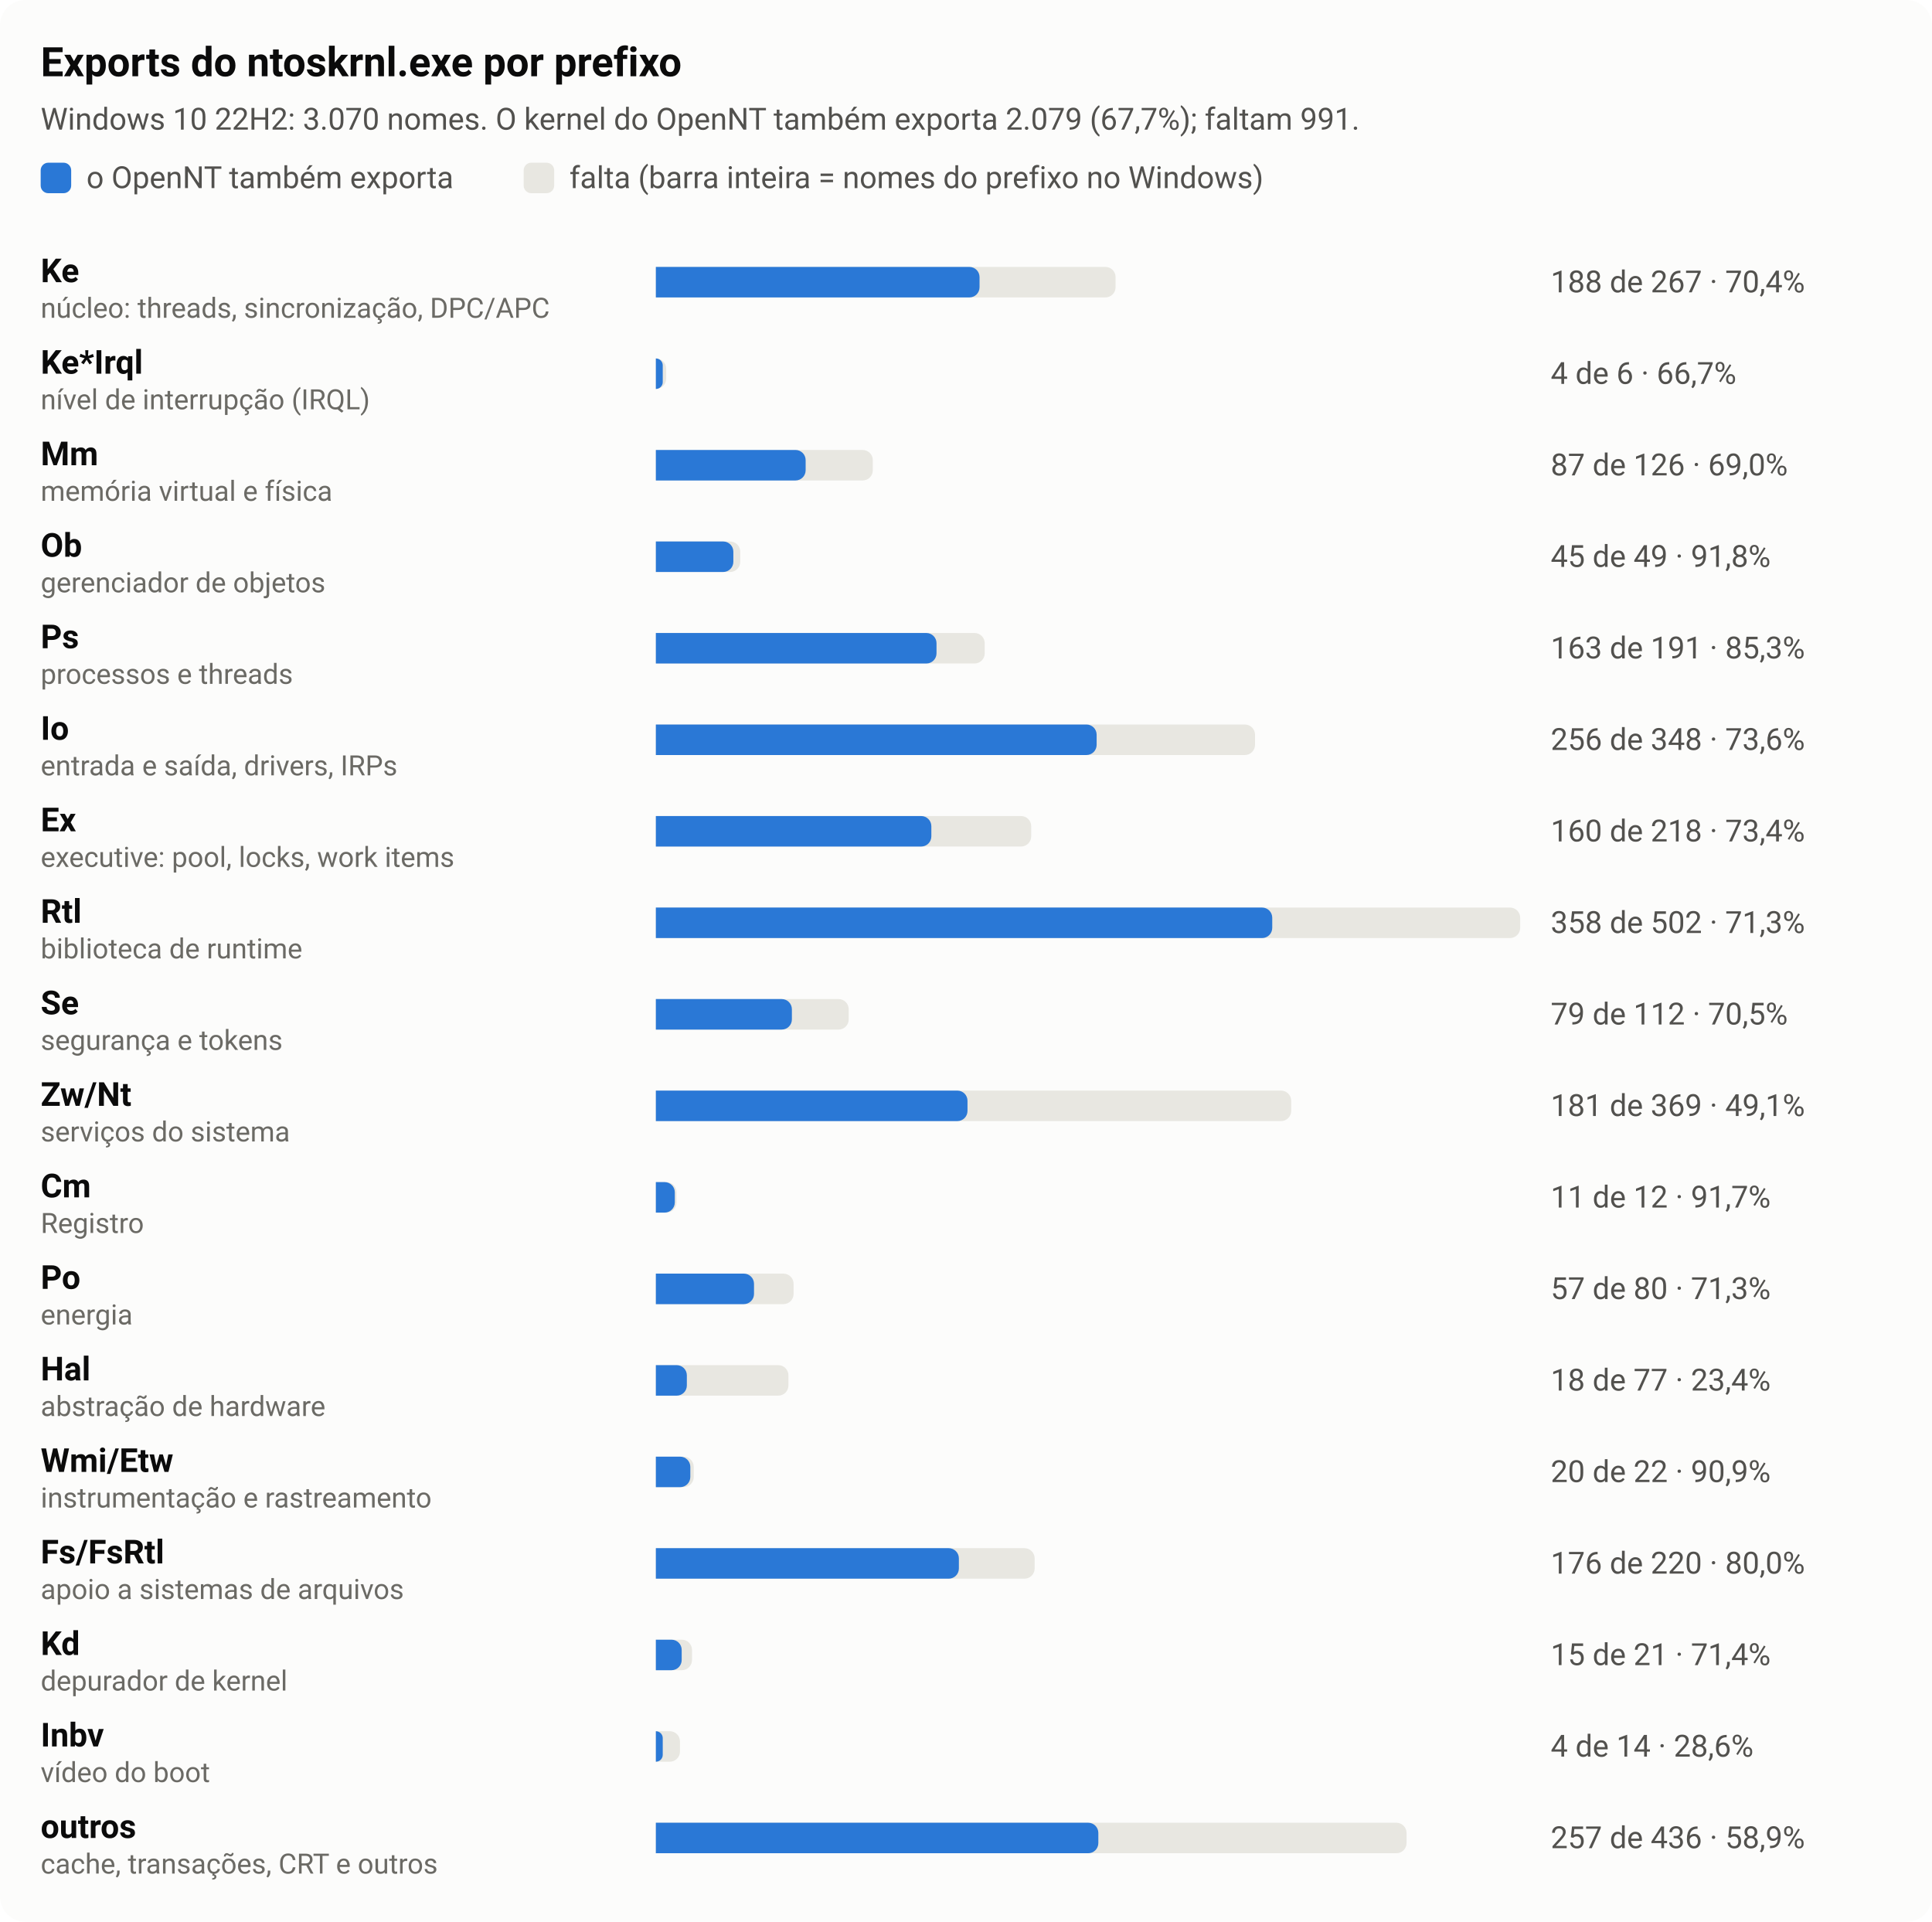
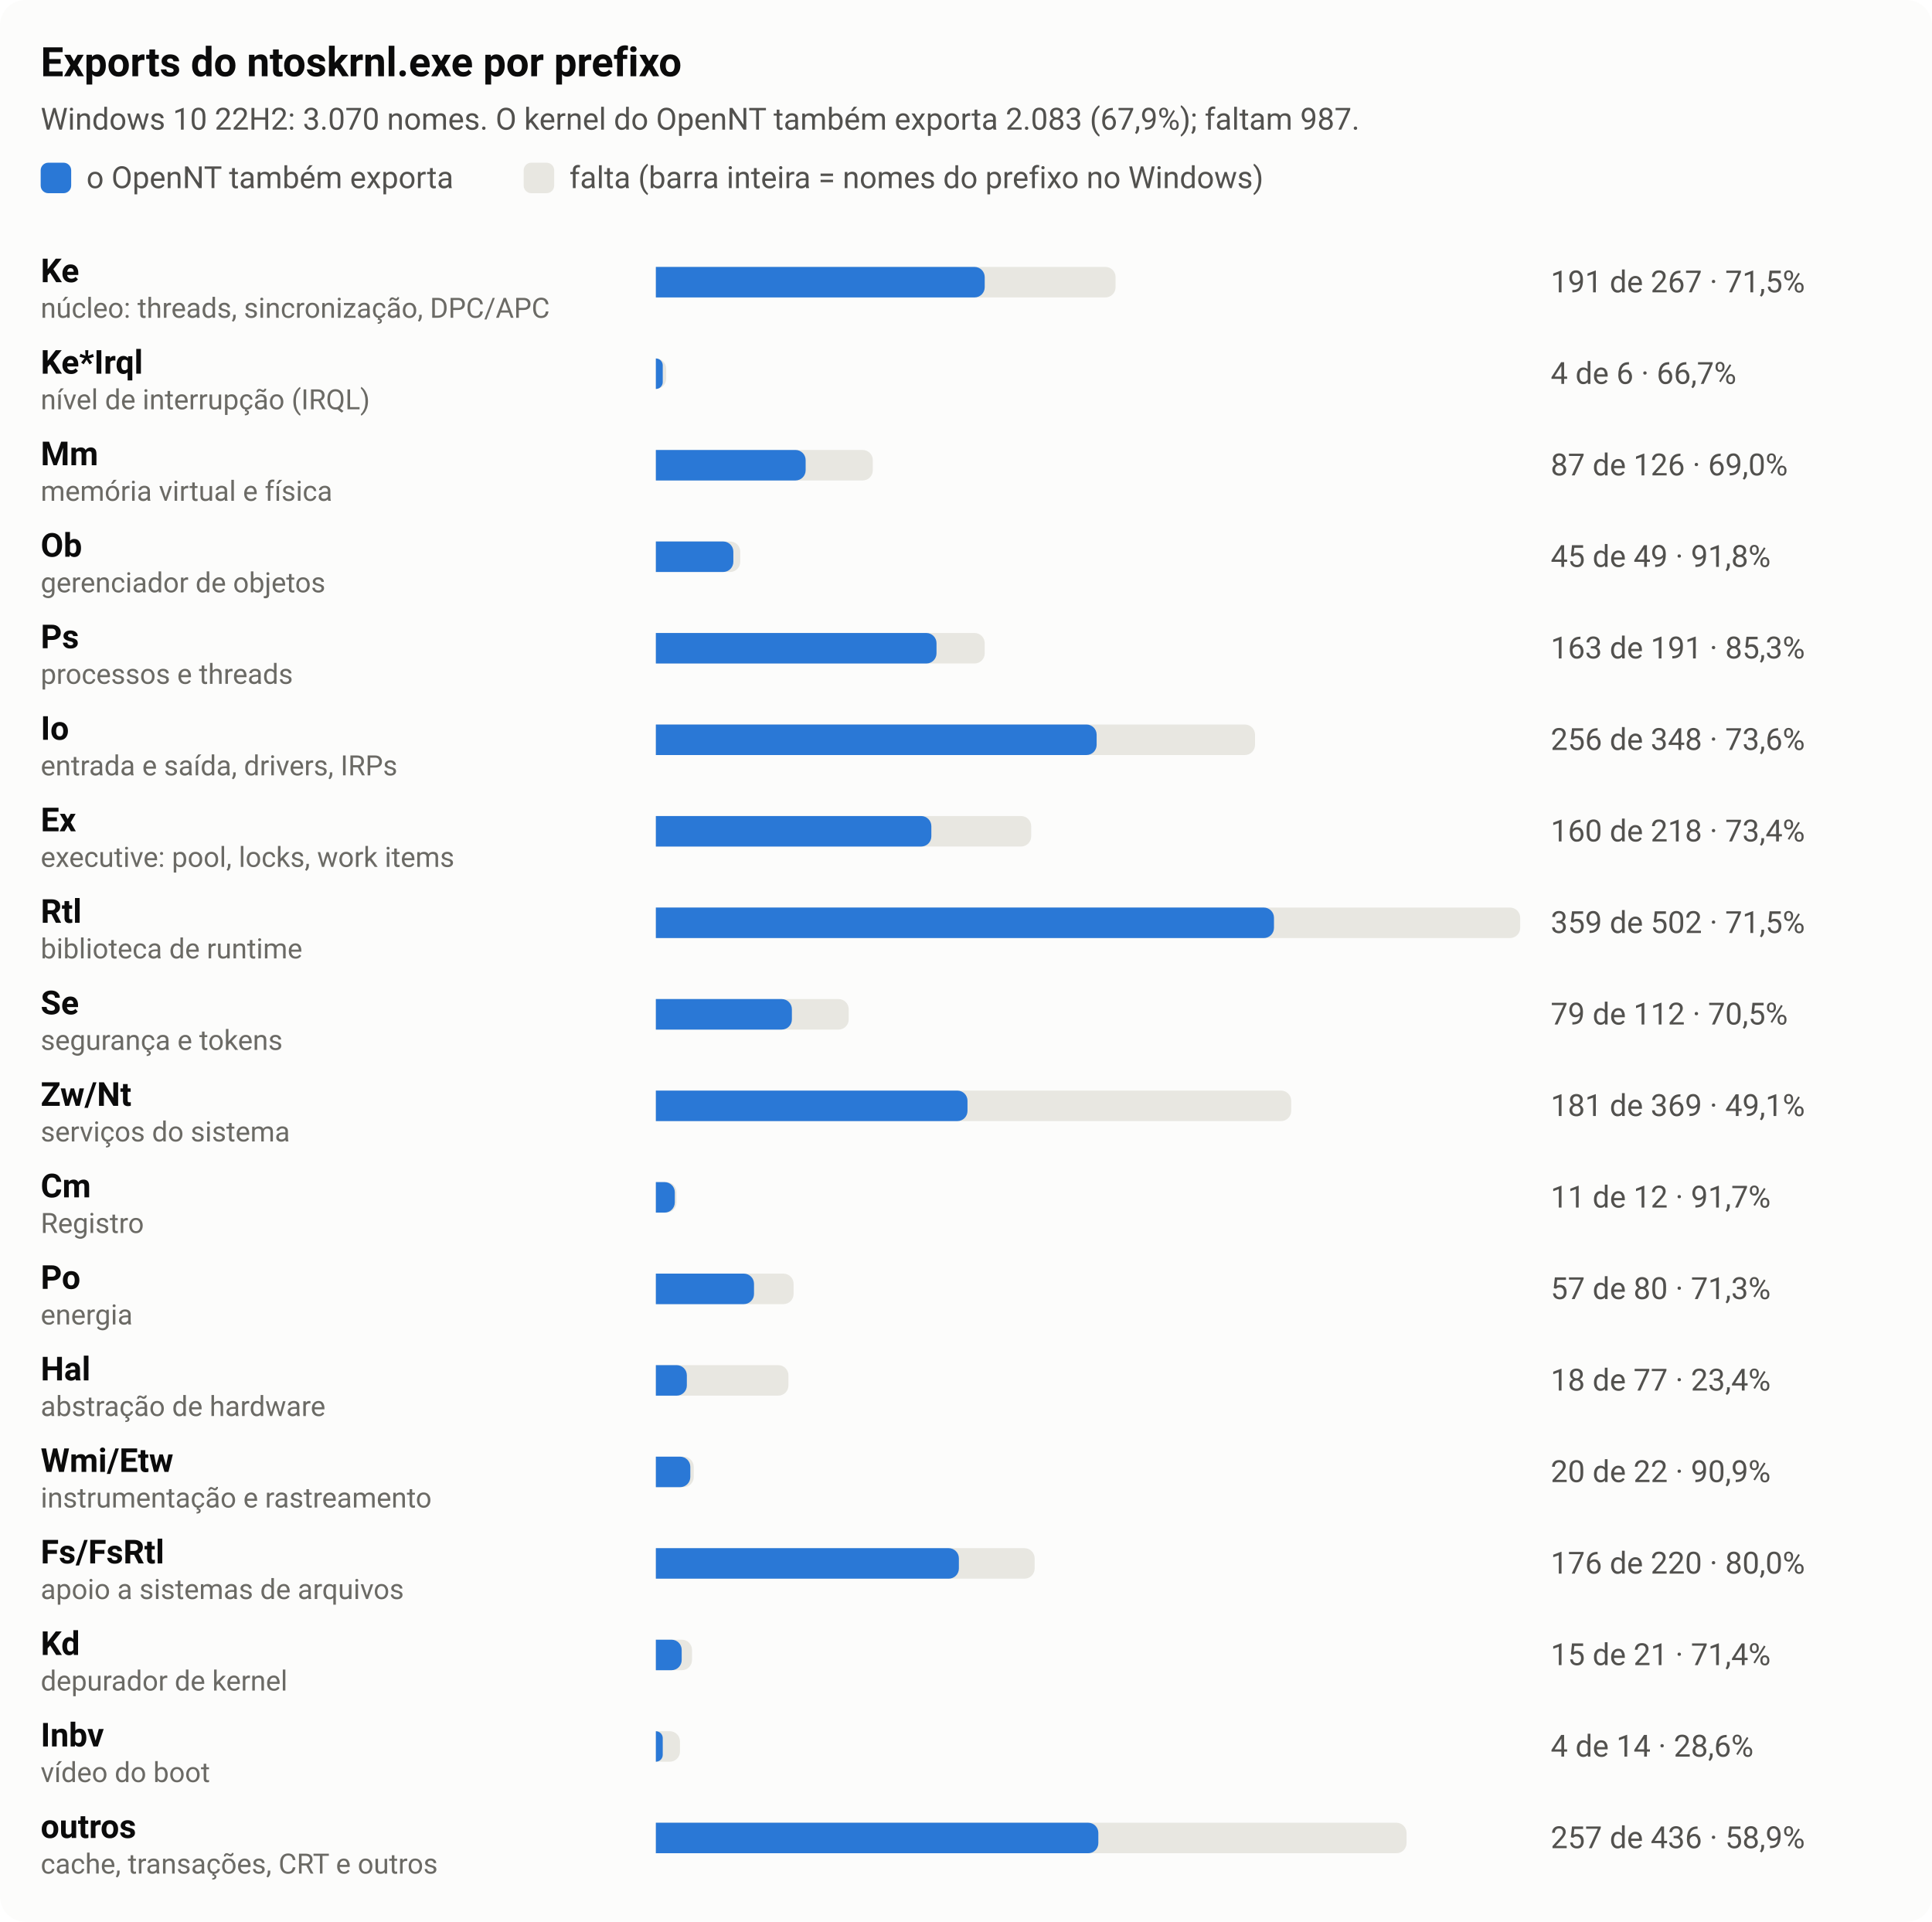
<svg xmlns="http://www.w3.org/2000/svg" width="760" height="756" viewBox="0 0 760 756" role="img" aria-labelledby="pc-title">
  <style>.pc-bg{fill:#fcfcfb}.pc-t{font:600 16px system-ui,-apple-system,Segoe UI,Roboto,sans-serif;fill:#0b0b0b}.pc-s,.pc-v{font:12px system-ui,-apple-system,Segoe UI,Roboto,sans-serif;fill:#52514e}.pc-v{font-variant-numeric:tabular-nums}.pc-l{font:600 13px system-ui,-apple-system,Segoe UI,Roboto,sans-serif;fill:#0b0b0b}.pc-m{font:11px system-ui,-apple-system,Segoe UI,Roboto,sans-serif;fill:#6b6a65}.pc-k{fill:#e8e7e1}.pc-a{fill:#2a78d6}@media (prefers-color-scheme:dark){.pc-bg{fill:#1a1a19}.pc-t,.pc-l{fill:#f0efec}.pc-s,.pc-v{fill:#c3c2b7}.pc-m{fill:#9d9b94}.pc-k{fill:#2c2c2a}.pc-a{fill:#3987e5}}</style>
  <rect class="pc-bg" width="760" height="756" rx="10" />
  <text class="pc-t" x="16" y="30">Exports do ntoskrnl.exe por prefixo</text>
-   <text class="pc-s" x="16" y="51">Windows 10 22H2: 3.070 nomes. O kernel do OpenNT também exporta 2.079 (67,7%); faltam 991.</text>
+   <text class="pc-s" x="16" y="51">Windows 10 22H2: 3.070 nomes. O kernel do OpenNT também exporta 2.083 (67,9%); faltam 987.</text>
  <rect class="pc-a" x="16" y="64" width="12" height="12" rx="3" />
  <text class="pc-v" x="34" y="74">o OpenNT também exporta</text>
  <rect class="pc-k" x="206" y="64" width="12" height="12" rx="3" />
  <text class="pc-v" x="224" y="74">falta (barra inteira = nomes do prefixo no Windows)</text>
  <g>
    <text class="pc-l" x="16" y="111">Ke</text>
    <text class="pc-m" x="16" y="125">núcleo: threads, sincronização, DPC/APC</text>
    <path class="pc-k" d="M258.0 105.0h176.84a4 4 0 0 1 4 4v4a4 4 0 0 1 -4 4h-176.84z" />
-     <path class="pc-a" d="M258.0 105.0h123.33a4 4 0 0 1 4 4v4a4 4 0 0 1 -4 4h-123.33z" />
-     <text class="pc-v" x="610" y="115">188 de 267 · 70,4%</text>
+     <path class="pc-a" d="M258.0 105.0h125.36a4 4 0 0 1 4 4v4a4 4 0 0 1 -4 4h-125.36z" />
+     <text class="pc-v" x="610" y="115">191 de 267 · 71,5%</text>
  </g>
  <g>
    <text class="pc-l" x="16" y="147">Ke*Irql</text>
    <text class="pc-m" x="16" y="161">nível de interrupção (IRQL)</text>
    <path class="pc-k" d="M258.0 141.0h0.06a4 4 0 0 1 4 4v4a4 4 0 0 1 -4 4h-0.06z" />
    <path class="pc-a" d="M258.0 141.0h0.00a2.709 2.709 0 0 1 2.709 2.709v6.582a2.709 2.709 0 0 1 -2.709 2.709h-0.00z" />
    <text class="pc-v" x="610" y="151">4 de 6 · 66,7%</text>
  </g>
  <g>
    <text class="pc-l" x="16" y="183">Mm</text>
    <text class="pc-m" x="16" y="197">memória virtual e física</text>
    <path class="pc-k" d="M258.0 177.0h81.34a4 4 0 0 1 4 4v4a4 4 0 0 1 -4 4h-81.34z" />
    <path class="pc-a" d="M258.0 177.0h54.92a4 4 0 0 1 4 4v4a4 4 0 0 1 -4 4h-54.92z" />
    <text class="pc-v" x="610" y="187">87 de 126 · 69,0%</text>
  </g>
  <g>
    <text class="pc-l" x="16" y="219">Ob</text>
    <text class="pc-m" x="16" y="233">gerenciador de objetos</text>
    <path class="pc-k" d="M258.0 213.0h29.19a4 4 0 0 1 4 4v4a4 4 0 0 1 -4 4h-29.19z" />
    <path class="pc-a" d="M258.0 213.0h26.48a4 4 0 0 1 4 4v4a4 4 0 0 1 -4 4h-26.48z" />
    <text class="pc-v" x="610" y="223">45 de 49 · 91,8%</text>
  </g>
  <g>
    <text class="pc-l" x="16" y="255">Ps</text>
    <text class="pc-m" x="16" y="269">processos e threads</text>
    <path class="pc-k" d="M258.0 249.0h125.36a4 4 0 0 1 4 4v4a4 4 0 0 1 -4 4h-125.36z" />
    <path class="pc-a" d="M258.0 249.0h106.40a4 4 0 0 1 4 4v4a4 4 0 0 1 -4 4h-106.40z" />
    <text class="pc-v" x="610" y="259">163 de 191 · 85,3%</text>
  </g>
  <g>
    <text class="pc-l" x="16" y="291">Io</text>
    <text class="pc-m" x="16" y="305">entrada e saída, drivers, IRPs</text>
    <path class="pc-k" d="M258.0 285.0h231.70a4 4 0 0 1 4 4v4a4 4 0 0 1 -4 4h-231.70z" />
    <path class="pc-a" d="M258.0 285.0h169.39a4 4 0 0 1 4 4v4a4 4 0 0 1 -4 4h-169.39z" />
    <text class="pc-v" x="610" y="295">256 de 348 · 73,6%</text>
  </g>
  <g>
    <text class="pc-l" x="16" y="327">Ex</text>
    <text class="pc-m" x="16" y="341">executive: pool, locks, work items</text>
    <path class="pc-k" d="M258.0 321.0h143.65a4 4 0 0 1 4 4v4a4 4 0 0 1 -4 4h-143.65z" />
    <path class="pc-a" d="M258.0 321.0h104.37a4 4 0 0 1 4 4v4a4 4 0 0 1 -4 4h-104.37z" />
    <text class="pc-v" x="610" y="331">160 de 218 · 73,4%</text>
  </g>
  <g>
    <text class="pc-l" x="16" y="363">Rtl</text>
    <text class="pc-m" x="16" y="377">biblioteca de runtime</text>
    <path class="pc-k" d="M258.0 357.0h336.00a4 4 0 0 1 4 4v4a4 4 0 0 1 -4 4h-336.00z" />
-     <path class="pc-a" d="M258.0 357.0h238.47a4 4 0 0 1 4 4v4a4 4 0 0 1 -4 4h-238.47z" />
-     <text class="pc-v" x="610" y="367">358 de 502 · 71,3%</text>
+     <path class="pc-a" d="M258.0 357.0h239.15a4 4 0 0 1 4 4v4a4 4 0 0 1 -4 4h-239.15z" />
+     <text class="pc-v" x="610" y="367">359 de 502 · 71,5%</text>
  </g>
  <g>
    <text class="pc-l" x="16" y="399">Se</text>
    <text class="pc-m" x="16" y="413">segurança e tokens</text>
    <path class="pc-k" d="M258.0 393.0h71.86a4 4 0 0 1 4 4v4a4 4 0 0 1 -4 4h-71.86z" />
    <path class="pc-a" d="M258.0 393.0h49.51a4 4 0 0 1 4 4v4a4 4 0 0 1 -4 4h-49.51z" />
    <text class="pc-v" x="610" y="403">79 de 112 · 70,5%</text>
  </g>
  <g>
    <text class="pc-l" x="16" y="435">Zw/Nt</text>
    <text class="pc-m" x="16" y="449">serviços do sistema</text>
    <path class="pc-k" d="M258.0 429.0h245.92a4 4 0 0 1 4 4v4a4 4 0 0 1 -4 4h-245.92z" />
    <path class="pc-a" d="M258.0 429.0h118.59a4 4 0 0 1 4 4v4a4 4 0 0 1 -4 4h-118.59z" />
    <text class="pc-v" x="610" y="439">181 de 369 · 49,1%</text>
  </g>
  <g>
    <text class="pc-l" x="16" y="471">Cm</text>
    <text class="pc-m" x="16" y="485">Registro</text>
    <path class="pc-k" d="M258.0 465.0h4.13a4 4 0 0 1 4 4v4a4 4 0 0 1 -4 4h-4.13z" />
    <path class="pc-a" d="M258.0 465.0h3.45a4 4 0 0 1 4 4v4a4 4 0 0 1 -4 4h-3.45z" />
    <text class="pc-v" x="610" y="475">11 de 12 · 91,7%</text>
  </g>
  <g>
    <text class="pc-l" x="16" y="507">Po</text>
    <text class="pc-m" x="16" y="521">energia</text>
    <path class="pc-k" d="M258.0 501.0h50.18a4 4 0 0 1 4 4v4a4 4 0 0 1 -4 4h-50.18z" />
    <path class="pc-a" d="M258.0 501.0h34.61a4 4 0 0 1 4 4v4a4 4 0 0 1 -4 4h-34.61z" />
    <text class="pc-v" x="610" y="511">57 de 80 · 71,3%</text>
  </g>
  <g>
    <text class="pc-l" x="16" y="543">Hal</text>
    <text class="pc-m" x="16" y="557">abstração de hardware</text>
    <path class="pc-k" d="M258.0 537.0h48.15a4 4 0 0 1 4 4v4a4 4 0 0 1 -4 4h-48.15z" />
    <path class="pc-a" d="M258.0 537.0h8.19a4 4 0 0 1 4 4v4a4 4 0 0 1 -4 4h-8.19z" />
    <text class="pc-v" x="610" y="547">18 de 77 · 23,4%</text>
  </g>
  <g>
    <text class="pc-l" x="16" y="579">Wmi/Etw</text>
    <text class="pc-m" x="16" y="593">instrumentação e rastreamento</text>
    <path class="pc-k" d="M258.0 573.0h10.90a4 4 0 0 1 4 4v4a4 4 0 0 1 -4 4h-10.90z" />
    <path class="pc-a" d="M258.0 573.0h9.55a4 4 0 0 1 4 4v4a4 4 0 0 1 -4 4h-9.55z" />
    <text class="pc-v" x="610" y="583">20 de 22 · 90,9%</text>
  </g>
  <g>
    <text class="pc-l" x="16" y="615">Fs/FsRtl</text>
    <text class="pc-m" x="16" y="629">apoio a sistemas de arquivos</text>
    <path class="pc-k" d="M258.0 609.0h145.00a4 4 0 0 1 4 4v4a4 4 0 0 1 -4 4h-145.00z" />
    <path class="pc-a" d="M258.0 609.0h115.20a4 4 0 0 1 4 4v4a4 4 0 0 1 -4 4h-115.20z" />
    <text class="pc-v" x="610" y="619">176 de 220 · 80,0%</text>
  </g>
  <g>
    <text class="pc-l" x="16" y="651">Kd</text>
    <text class="pc-m" x="16" y="665">depurador de kernel</text>
    <path class="pc-k" d="M258.0 645.0h10.22a4 4 0 0 1 4 4v4a4 4 0 0 1 -4 4h-10.22z" />
    <path class="pc-a" d="M258.0 645.0h6.16a4 4 0 0 1 4 4v4a4 4 0 0 1 -4 4h-6.16z" />
    <text class="pc-v" x="610" y="655">15 de 21 · 71,4%</text>
  </g>
  <g>
    <text class="pc-l" x="16" y="687">Inbv</text>
    <text class="pc-m" x="16" y="701">vídeo do boot</text>
    <path class="pc-k" d="M258.0 681.0h5.48a4 4 0 0 1 4 4v4a4 4 0 0 1 -4 4h-5.48z" />
    <path class="pc-a" d="M258.0 681.0h0.00a2.709 2.709 0 0 1 2.709 2.709v6.582a2.709 2.709 0 0 1 -2.709 2.709h-0.00z" />
    <text class="pc-v" x="610" y="691">4 de 14 · 28,6%</text>
  </g>
  <g>
    <text class="pc-l" x="16" y="723">outros</text>
    <text class="pc-m" x="16" y="737">cache, transações, CRT e outros</text>
    <path class="pc-k" d="M258.0 717.0h291.30a4 4 0 0 1 4 4v4a4 4 0 0 1 -4 4h-291.30z" />
    <path class="pc-a" d="M258.0 717.0h170.06a4 4 0 0 1 4 4v4a4 4 0 0 1 -4 4h-170.06z" />
    <text class="pc-v" x="610" y="727">257 de 436 · 58,9%</text>
  </g>
</svg>
